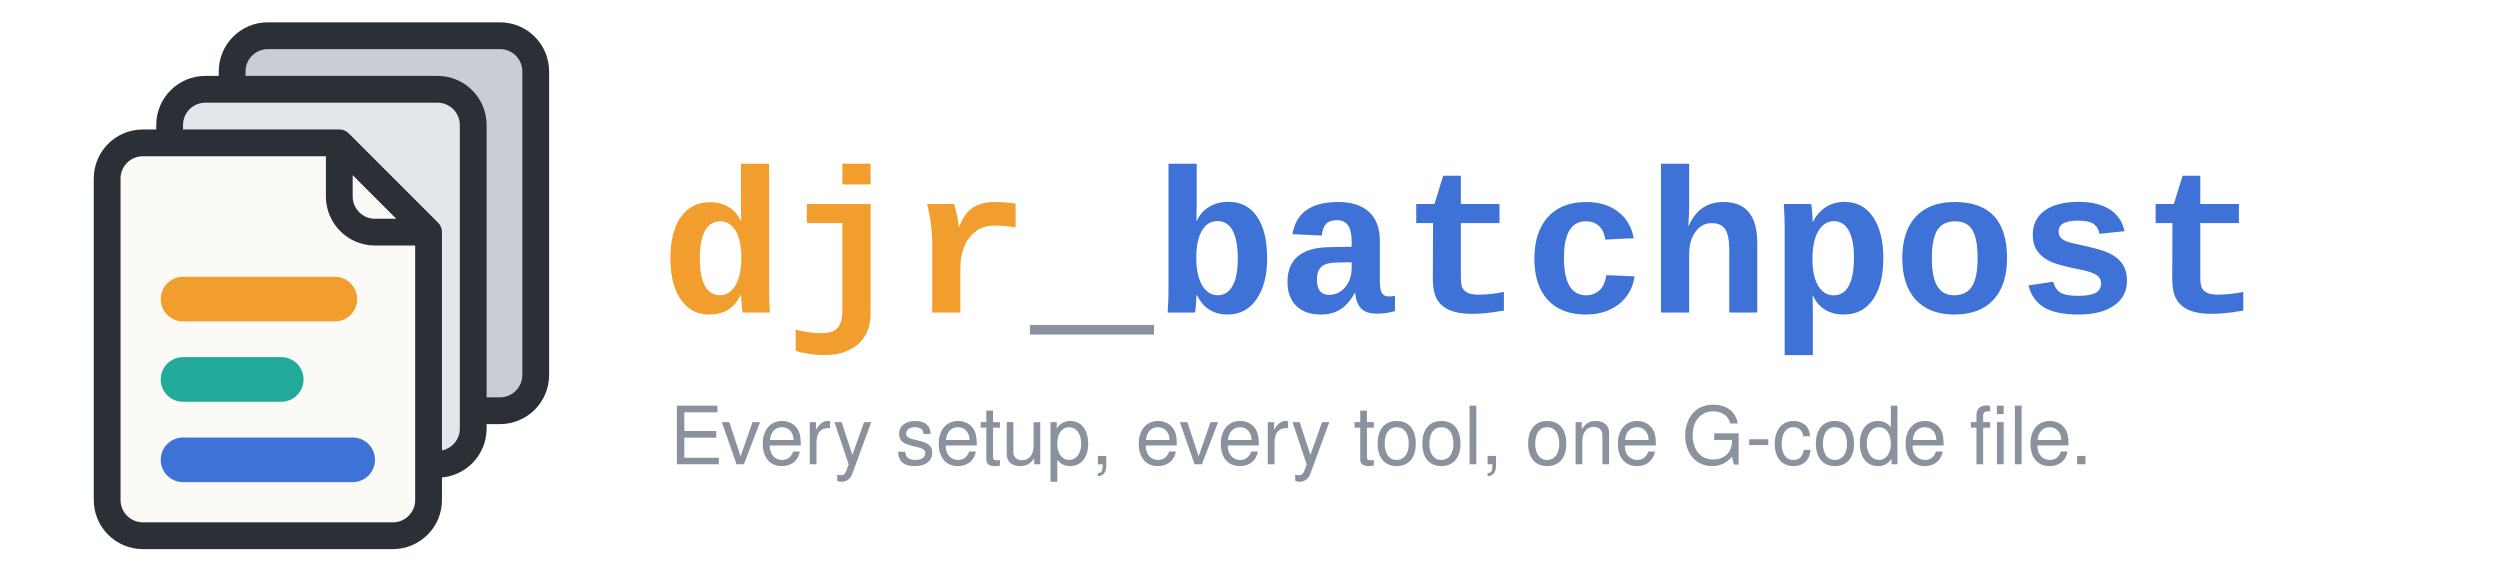
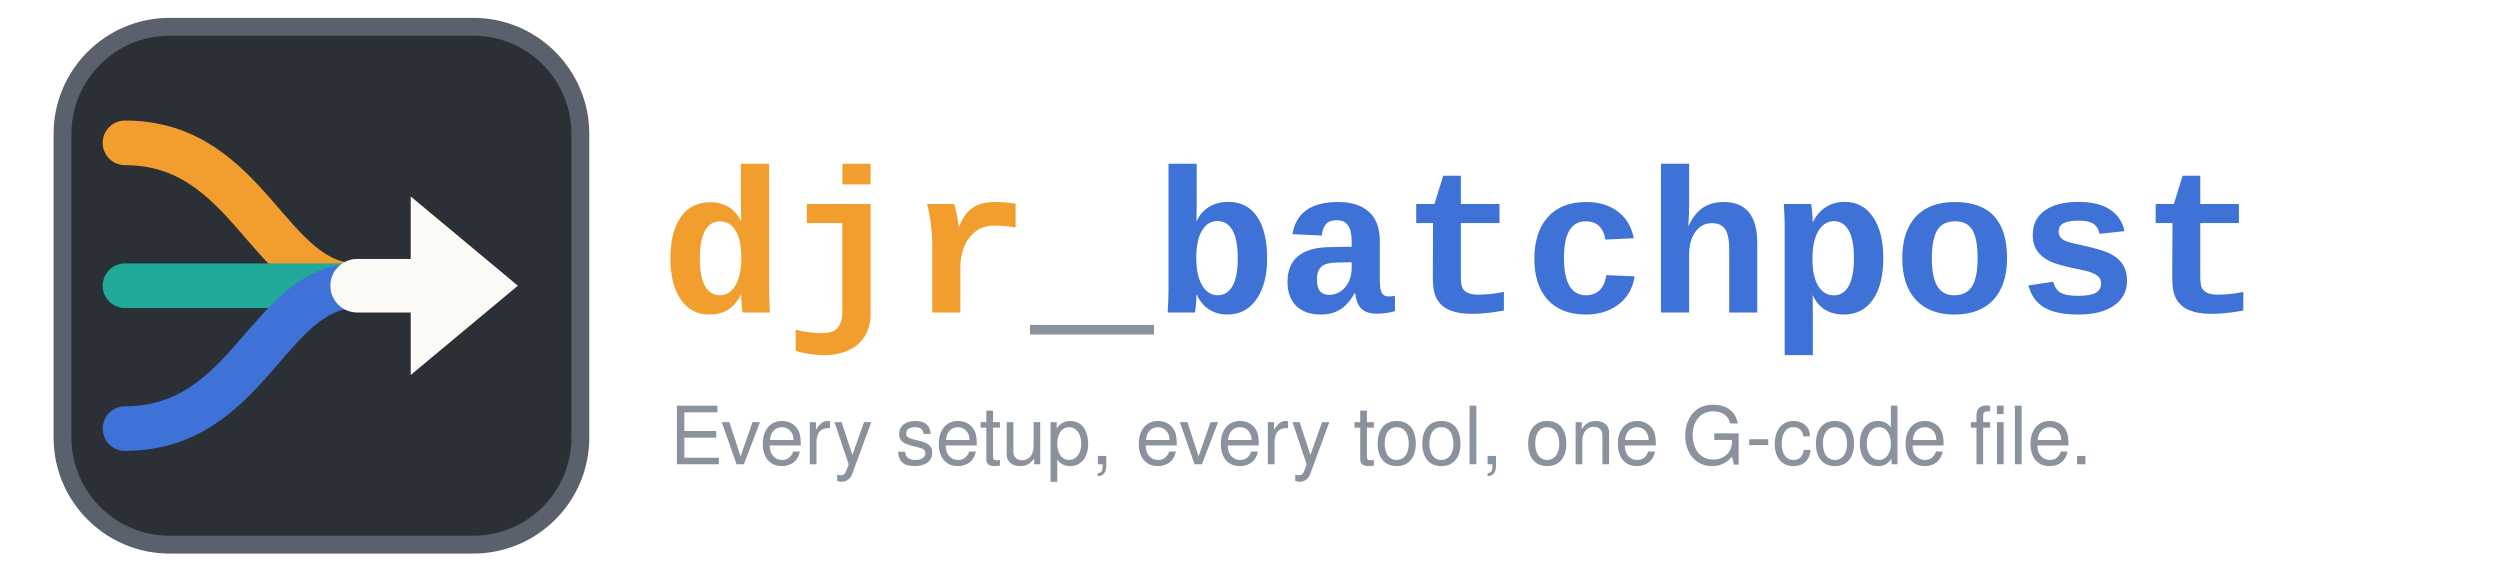
<svg xmlns="http://www.w3.org/2000/svg" width="560" height="128" viewBox="0 0 560 128">
  <g transform="translate(8,0) scale(2)">
-     <rect x="22" y="4" width="34" height="42" rx="4" fill="#C9CED6" stroke="#2B2F36" stroke-width="3" />
-     <rect x="15" y="10" width="34" height="42" rx="4" fill="#E3E6EA" stroke="#2B2F36" stroke-width="3" />
-     <path d="M12 16 H34 L44 26 V56 a4 4 0 0 1 -4 4 H12 a4 4 0 0 1 -4 -4 V20 a4 4 0 0 1 4 -4 Z" fill="#FBFAF7" stroke="#2B2F36" stroke-width="3" stroke-linejoin="round" />
-     <path d="M34 16 V22 a4 4 0 0 0 4 4 H44" fill="none" stroke="#2B2F36" stroke-width="3" stroke-linejoin="round" />
-     <rect x="14" y="31" width="22" height="5" rx="2.5" fill="#F29E2E" />
-     <rect x="14" y="40" width="16" height="5" rx="2.5" fill="#21A99A" />
-     <rect x="14" y="49" width="24" height="5" rx="2.5" fill="#3F72D6" />
+     <rect x="3" y="3" width="58" height="58" rx="12" fill="#2B2F36" stroke="#5A616C" stroke-width="2" />
+     <path d="M10 16 C24 16 26 32 36 32" fill="none" stroke="#F29E2E" stroke-width="5" stroke-linecap="round" />
+     <path d="M10 32 H36" fill="none" stroke="#21A99A" stroke-width="5" stroke-linecap="round" />
+     <path d="M10 48 C24 48 26 32 36 32" fill="none" stroke="#3F72D6" stroke-width="5" stroke-linecap="round" />
+     <path d="M36 32 H46" stroke="#FBFAF7" stroke-width="6" stroke-linecap="round" />
+     <path d="M42 22 L54 32 L42 42 Z" fill="#FBFAF7" />
  </g>
  <text x="148" y="70" font-family="'JetBrains Mono','SFMono-Regular',Menlo,Consolas,'Liberation Mono',monospace" font-size="46" font-weight="700" fill="#8A929E">
    <tspan fill="#F29E2E">djr</tspan>_<tspan fill="#3F72D6">batchpost</tspan>
  </text>
  <text x="150" y="104" font-family="-apple-system,'Segoe UI',Helvetica,Arial,sans-serif" font-size="18" fill="#8A929E">Every setup, every tool, one G-code file.</text>
</svg>
